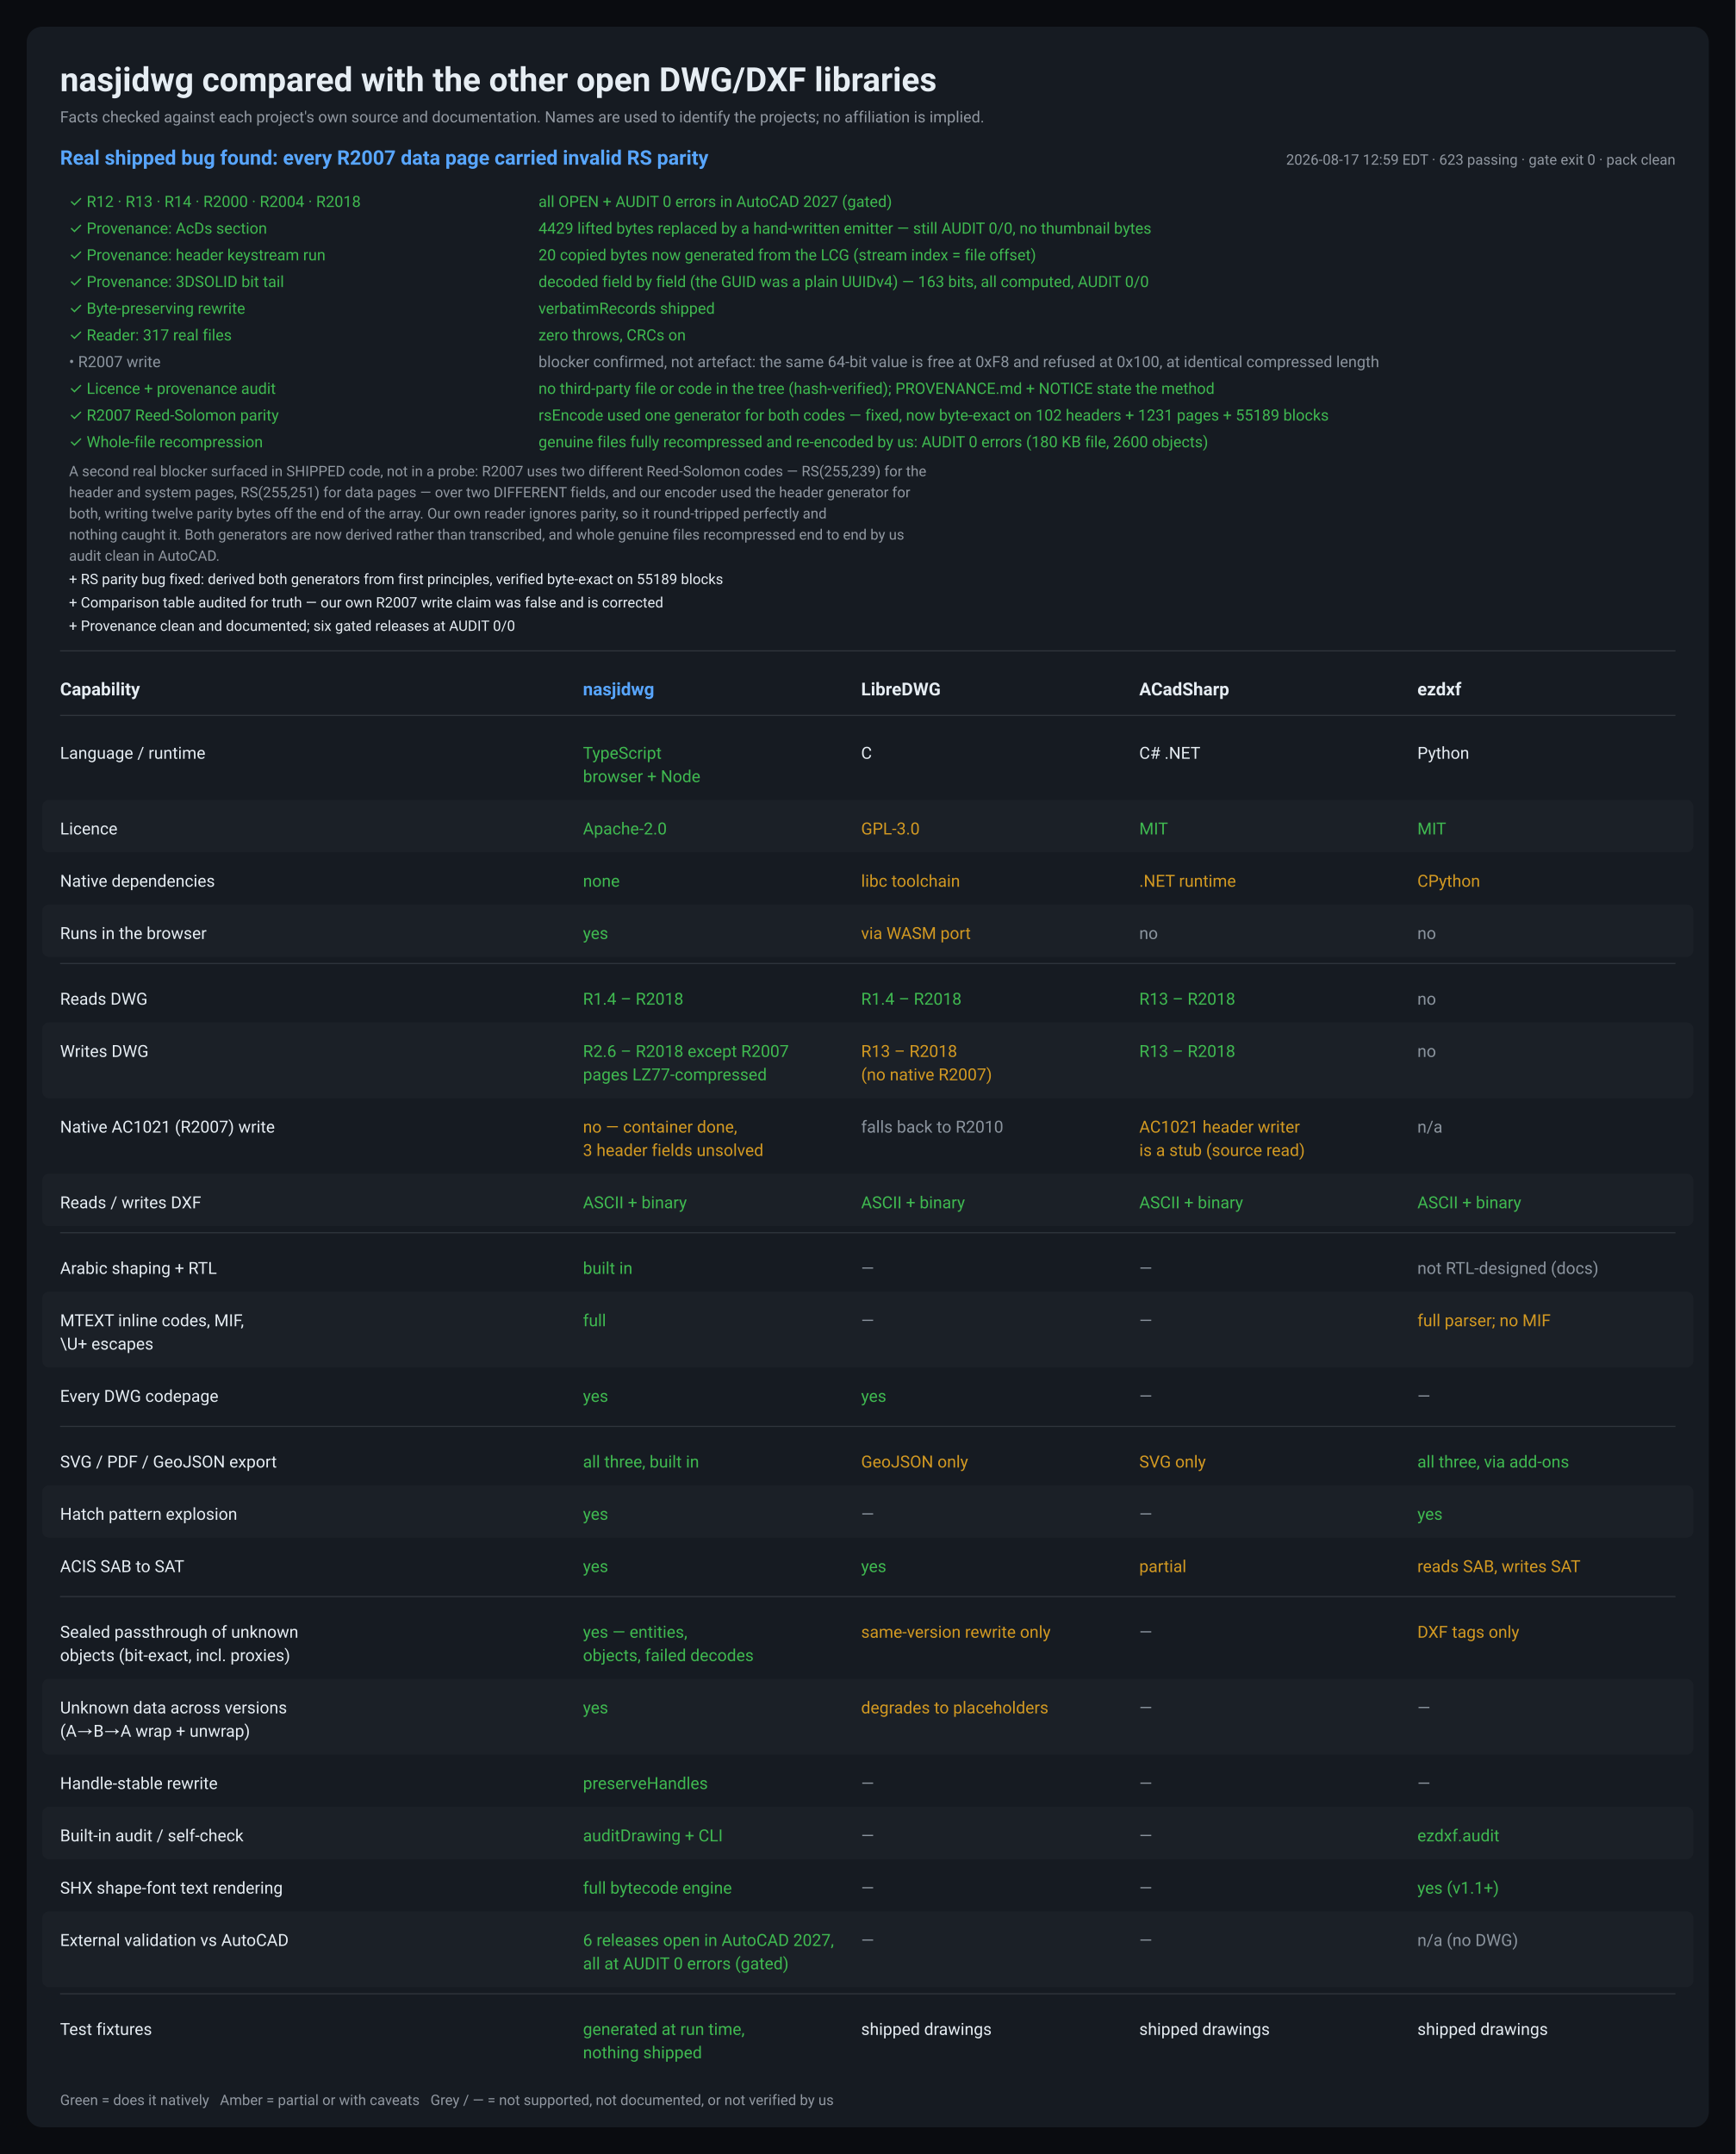
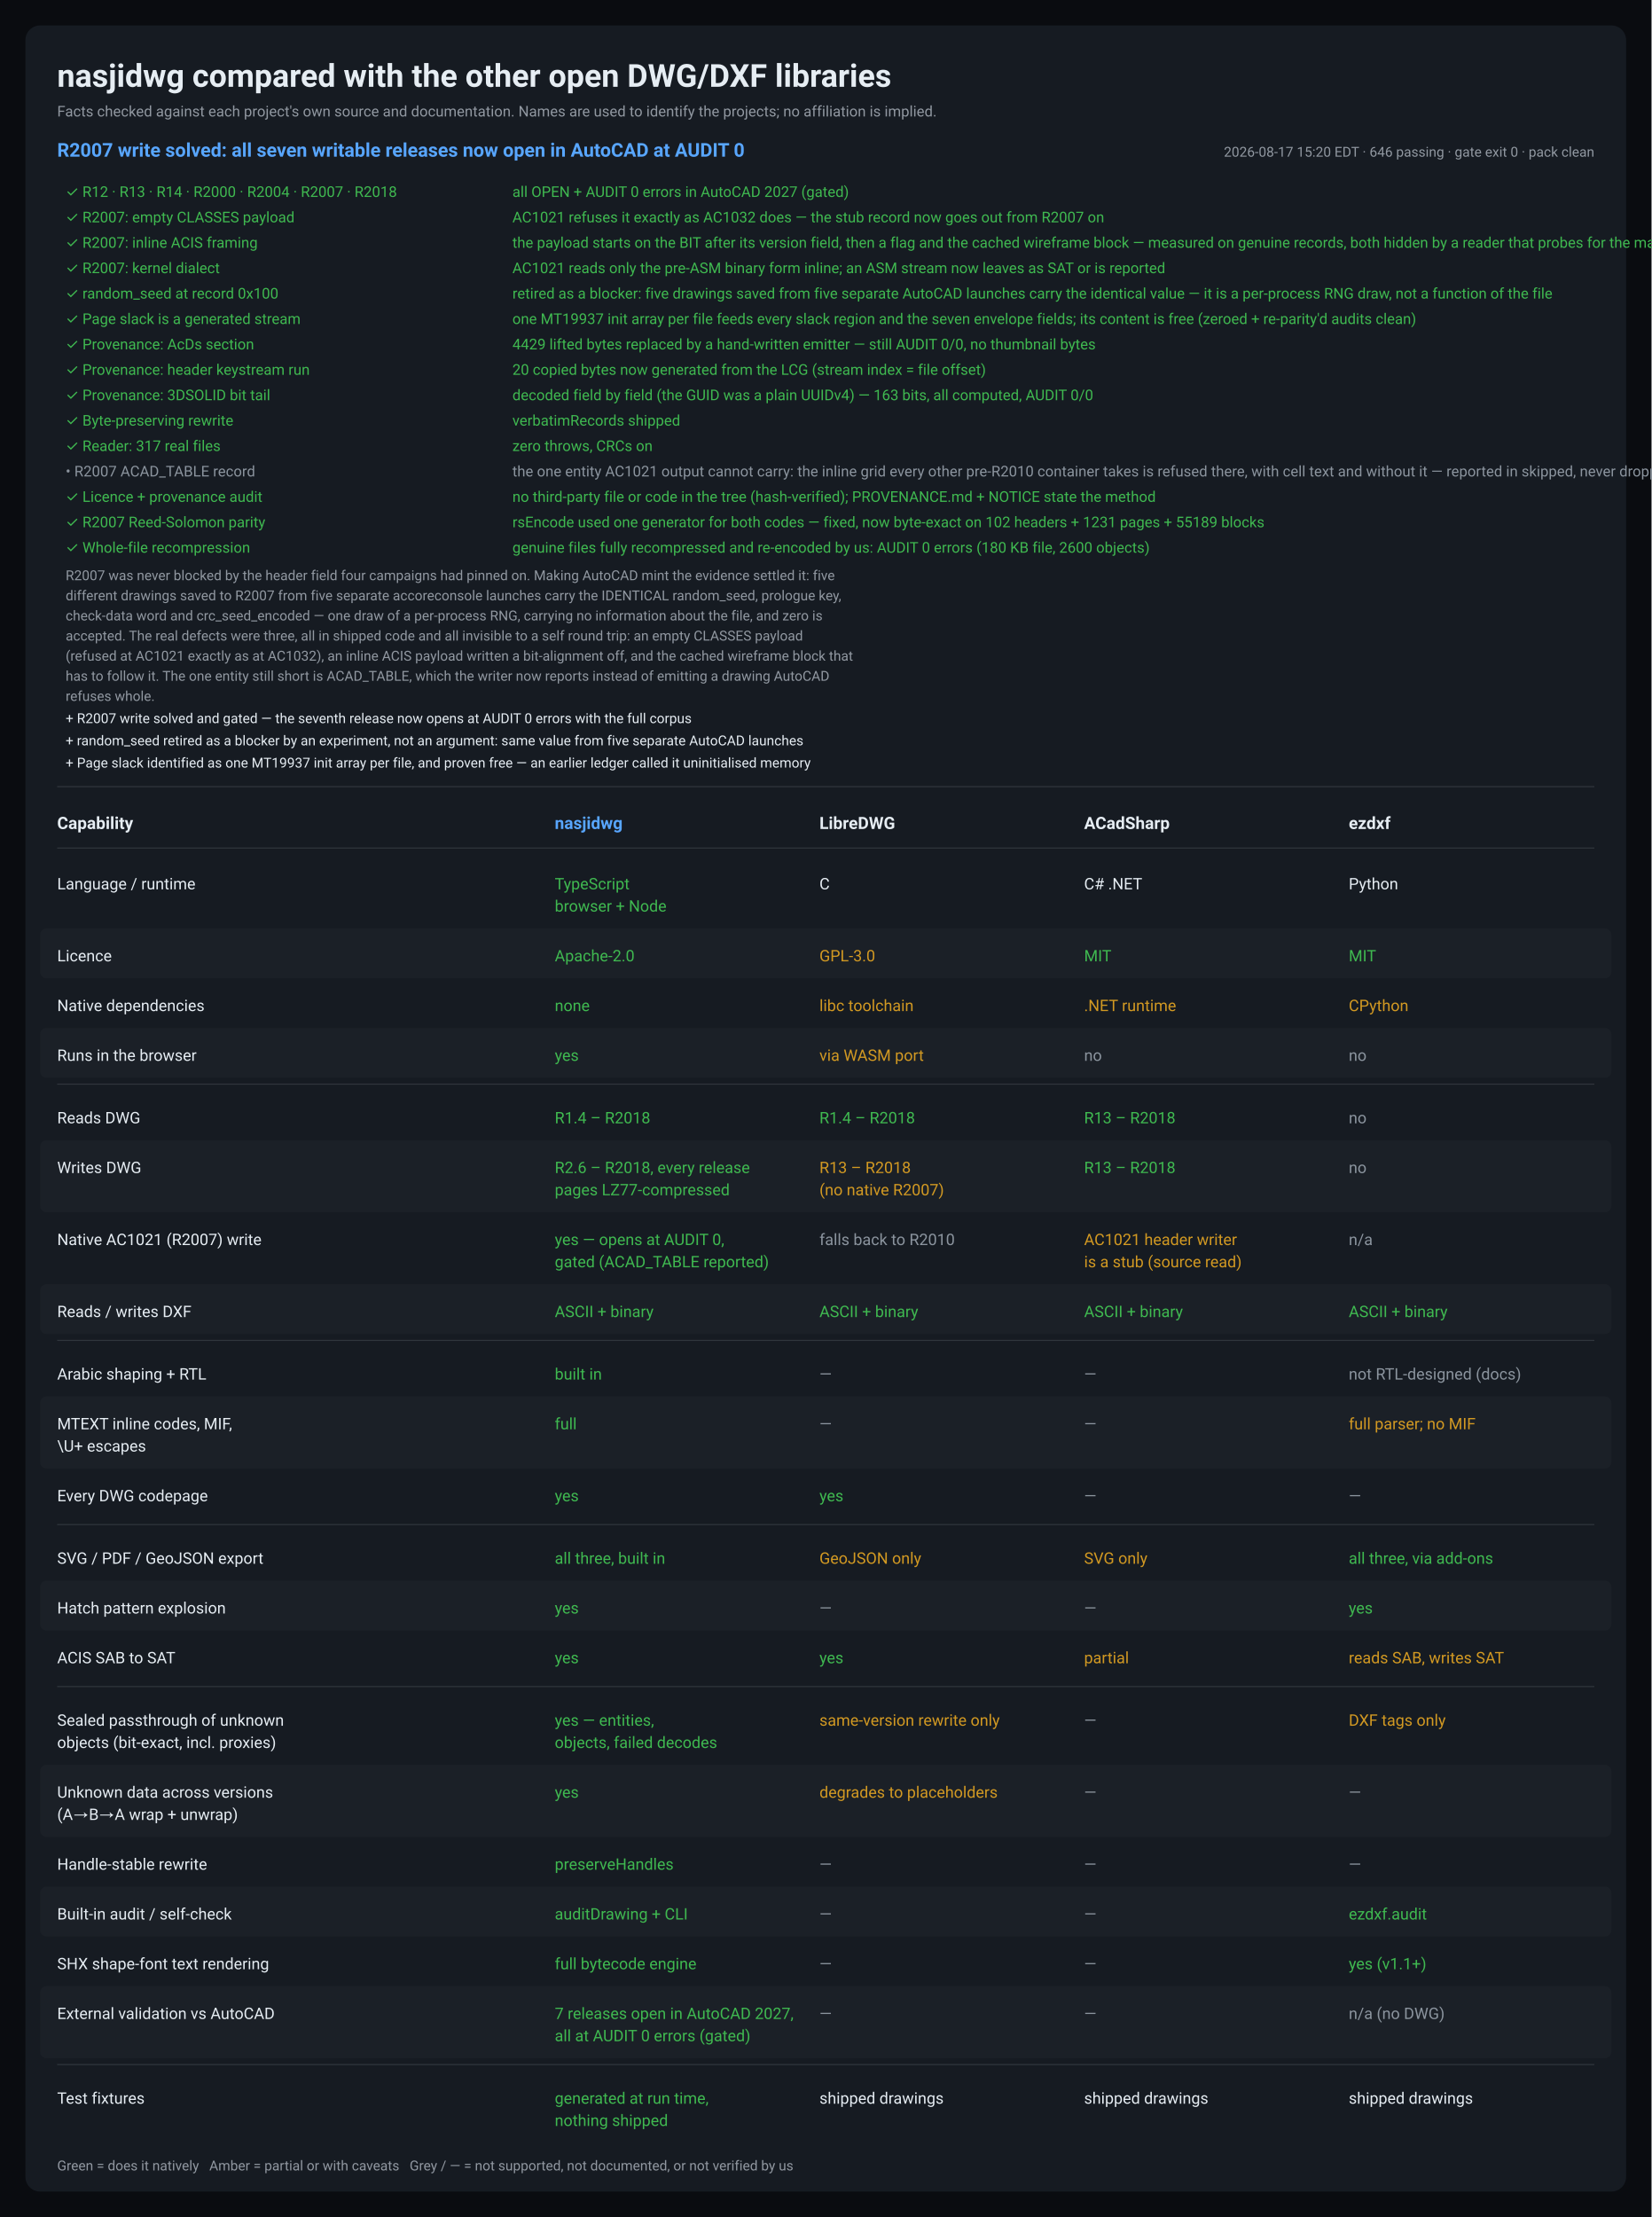
- <svg xmlns="http://www.w3.org/2000/svg" width="1560" height="1936" viewBox="0 0 1560 1936" font-family="Segoe UI, -apple-system, Roboto, Helvetica, Arial, sans-serif">
-   <rect width="1560" height="1936" fill="#0a0c10" />
-   <rect x="24" y="24" width="1512" height="1888" rx="14" fill="#161b22" />
+ <svg xmlns="http://www.w3.org/2000/svg" width="1560" height="2094" viewBox="0 0 1560 2094" font-family="Segoe UI, -apple-system, Roboto, Helvetica, Arial, sans-serif">
+   <rect width="1560" height="2094" fill="#0a0c10" />
+   <rect x="24" y="24" width="1512" height="2046" rx="14" fill="#161b22" />
  <text x="54" y="82" font-size="30" font-weight="700" fill="#e6edf3">nasjidwg compared with the other open DWG/DXF libraries</text>
  <text x="54" y="110" font-size="14" fill="#9198a1">Facts checked against each project's own source and documentation. Names are used to identify the projects; no affiliation is implied.</text>
-   <text x="54" y="148" font-size="18" font-weight="700" fill="#58a6ff">Real shipped bug found: every R2007 data page carried invalid RS parity</text>
-   <text x="1506" y="148" text-anchor="end" font-size="13" fill="#9198a1">2026-08-17 12:59 EDT   ·   623 passing · gate exit 0 · pack clean</text>
-   <text x="62" y="186" font-size="14" fill="#3fb950">✓  R12 · R13 · R14 · R2000 · R2004 · R2018</text>
+   <text x="54" y="148" font-size="18" font-weight="700" fill="#58a6ff">R2007 write solved: all seven writable releases now open in AutoCAD at AUDIT 0</text>
+   <text x="1506" y="148" text-anchor="end" font-size="13" fill="#9198a1">2026-08-17 15:20 EDT   ·   646 passing · gate exit 0 · pack clean</text>
+   <text x="62" y="186" font-size="14" fill="#3fb950">✓  R12 · R13 · R14 · R2000 · R2004 · R2007 · R2018</text>
  <text x="484" y="186" font-size="14" fill="#3fb950">all OPEN + AUDIT 0 errors in AutoCAD 2027 (gated)</text>
-   <text x="62" y="210" font-size="14" fill="#3fb950">✓  Provenance: AcDs section</text>
-   <text x="484" y="210" font-size="14" fill="#3fb950">4429 lifted bytes replaced by a hand-written emitter — still AUDIT 0/0, no thumbnail bytes</text>
-   <text x="62" y="234" font-size="14" fill="#3fb950">✓  Provenance: header keystream run</text>
-   <text x="484" y="234" font-size="14" fill="#3fb950">20 copied bytes now generated from the LCG (stream index = file offset)</text>
-   <text x="62" y="258" font-size="14" fill="#3fb950">✓  Provenance: 3DSOLID bit tail</text>
-   <text x="484" y="258" font-size="14" fill="#3fb950">decoded field by field (the GUID was a plain UUIDv4) — 163 bits, all computed, AUDIT 0/0</text>
-   <text x="62" y="282" font-size="14" fill="#3fb950">✓  Byte-preserving rewrite</text>
-   <text x="484" y="282" font-size="14" fill="#3fb950">verbatimRecords shipped</text>
-   <text x="62" y="306" font-size="14" fill="#3fb950">✓  Reader: 317 real files</text>
-   <text x="484" y="306" font-size="14" fill="#3fb950">zero throws, CRCs on</text>
-   <text x="62" y="330" font-size="14" fill="#8b949e">•  R2007 write</text>
-   <text x="484" y="330" font-size="14" fill="#8b949e">blocker confirmed, not artefact: the same 64-bit value is free at 0xF8 and refused at 0x100, at identical compressed length</text>
-   <text x="62" y="354" font-size="14" fill="#3fb950">✓  Licence + provenance audit</text>
-   <text x="484" y="354" font-size="14" fill="#3fb950">no third-party file or code in the tree (hash-verified); PROVENANCE.md + NOTICE state the method</text>
-   <text x="62" y="378" font-size="14" fill="#3fb950">✓  R2007 Reed-Solomon parity</text>
-   <text x="484" y="378" font-size="14" fill="#3fb950">rsEncode used one generator for both codes — fixed, now byte-exact on 102 headers + 1231 pages + 55189 blocks</text>
-   <text x="62" y="402" font-size="14" fill="#3fb950">✓  Whole-file recompression</text>
-   <text x="484" y="402" font-size="14" fill="#3fb950">genuine files fully recompressed and re-encoded by us: AUDIT 0 errors (180 KB file, 2600 objects)</text>
-   <text x="62" y="428" font-size="13" fill="#9198a1">A second real blocker surfaced in SHIPPED code, not in a probe: R2007 uses two different Reed-Solomon codes — RS(255,239) for the</text>
-   <text x="62" y="447" font-size="13" fill="#9198a1">header and system pages, RS(255,251) for data pages — over two DIFFERENT fields, and our encoder used the header generator for</text>
-   <text x="62" y="466" font-size="13" fill="#9198a1">both, writing twelve parity bytes off the end of the array. Our own reader ignores parity, so it round-tripped perfectly and</text>
-   <text x="62" y="485" font-size="13" fill="#9198a1">nothing caught it. Both generators are now derived rather than transcribed, and whole genuine files recompressed end to end by us</text>
-   <text x="62" y="504" font-size="13" fill="#9198a1">audit clean in AutoCAD.</text>
-   <text x="62" y="525" font-size="13" fill="#e6edf3">+ RS parity bug fixed: derived both generators from first principles, verified byte-exact on 55189 blocks</text>
-   <text x="62" y="546" font-size="13" fill="#e6edf3">+ Comparison table audited for truth — our own R2007 write claim was false and is corrected</text>
-   <text x="62" y="567" font-size="13" fill="#e6edf3">+ Provenance clean and documented; six gated releases at AUDIT 0/0</text>
-   <line x1="54" y1="585" x2="1506" y2="585" stroke="#30363d" />
-   <text x="54" y="625" font-size="16" font-weight="600" fill="#e6edf3">Capability</text>
-   <text x="524" y="625" font-size="16" font-weight="600" fill="#58a6ff">nasjidwg</text>
-   <text x="774" y="625" font-size="16" font-weight="600" fill="#e6edf3">LibreDWG</text>
-   <text x="1024" y="625" font-size="16" font-weight="600" fill="#e6edf3">ACadSharp</text>
-   <text x="1274" y="625" font-size="16" font-weight="600" fill="#e6edf3">ezdxf</text>
-   <line x1="54" y1="643" x2="1506" y2="643" stroke="#30363d" />
-   <text x="54" y="682" font-size="15" fill="#e6edf3">Language / runtime</text>
-   <text x="524" y="682" font-size="15" fill="#3fb950">TypeScript</text>
-   <text x="524" y="703" font-size="15" fill="#3fb950">browser + Node</text>
-   <text x="774" y="682" font-size="15" fill="#e6edf3">C</text>
-   <text x="1024" y="682" font-size="15" fill="#e6edf3">C#  .NET</text>
-   <text x="1274" y="682" font-size="15" fill="#e6edf3">Python</text>
-   <rect x="38" y="719" width="1484" height="47" rx="6" fill="rgba(255,255,255,0.025)" />
-   <text x="54" y="750" font-size="15" fill="#e6edf3">Licence</text>
-   <text x="524" y="750" font-size="15" fill="#3fb950">Apache-2.0</text>
-   <text x="774" y="750" font-size="15" fill="#d29922">GPL-3.0</text>
-   <text x="1024" y="750" font-size="15" fill="#3fb950">MIT</text>
-   <text x="1274" y="750" font-size="15" fill="#3fb950">MIT</text>
-   <text x="54" y="797" font-size="15" fill="#e6edf3">Native dependencies</text>
-   <text x="524" y="797" font-size="15" fill="#3fb950">none</text>
-   <text x="774" y="797" font-size="15" fill="#d29922">libc toolchain</text>
-   <text x="1024" y="797" font-size="15" fill="#d29922">.NET runtime</text>
-   <text x="1274" y="797" font-size="15" fill="#d29922">CPython</text>
-   <rect x="38" y="813" width="1484" height="47" rx="6" fill="rgba(255,255,255,0.025)" />
-   <text x="54" y="844" font-size="15" fill="#e6edf3">Runs in the browser</text>
-   <text x="524" y="844" font-size="15" fill="#3fb950">yes</text>
-   <text x="774" y="844" font-size="15" fill="#d29922">via WASM port</text>
-   <text x="1024" y="844" font-size="15" fill="#8b949e">no</text>
-   <text x="1274" y="844" font-size="15" fill="#8b949e">no</text>
-   <line x1="54" y1="866" x2="1506" y2="866" stroke="#30363d" />
-   <text x="54" y="903" font-size="15" fill="#e6edf3">Reads DWG</text>
-   <text x="524" y="903" font-size="15" fill="#3fb950">R1.4 – R2018</text>
-   <text x="774" y="903" font-size="15" fill="#3fb950">R1.4 – R2018</text>
-   <text x="1024" y="903" font-size="15" fill="#3fb950">R13 – R2018</text>
-   <text x="1274" y="903" font-size="15" fill="#8b949e">no</text>
-   <rect x="38" y="919" width="1484" height="68" rx="6" fill="rgba(255,255,255,0.025)" />
-   <text x="54" y="950" font-size="15" fill="#e6edf3">Writes DWG</text>
-   <text x="524" y="950" font-size="15" fill="#3fb950">R2.6 – R2018 except R2007</text>
-   <text x="524" y="971" font-size="15" fill="#3fb950">pages LZ77-compressed</text>
-   <text x="774" y="950" font-size="15" fill="#d29922">R13 – R2018</text>
-   <text x="774" y="971" font-size="15" fill="#d29922">(no native R2007)</text>
-   <text x="1024" y="950" font-size="15" fill="#3fb950">R13 – R2018</text>
-   <text x="1274" y="950" font-size="15" fill="#8b949e">no</text>
-   <text x="54" y="1018" font-size="15" fill="#e6edf3">Native AC1021 (R2007) write</text>
-   <text x="524" y="1018" font-size="15" fill="#d29922">no — container done,</text>
-   <text x="524" y="1039" font-size="15" fill="#d29922">3 header fields unsolved</text>
-   <text x="774" y="1018" font-size="15" fill="#8b949e">falls back to R2010</text>
-   <text x="1024" y="1018" font-size="15" fill="#d29922">AC1021 header writer</text>
-   <text x="1024" y="1039" font-size="15" fill="#d29922">is a stub (source read)</text>
-   <text x="1274" y="1018" font-size="15" fill="#8b949e">n/a</text>
-   <rect x="38" y="1055" width="1484" height="47" rx="6" fill="rgba(255,255,255,0.025)" />
-   <text x="54" y="1086" font-size="15" fill="#e6edf3">Reads / writes DXF</text>
-   <text x="524" y="1086" font-size="15" fill="#3fb950">ASCII + binary</text>
-   <text x="774" y="1086" font-size="15" fill="#3fb950">ASCII + binary</text>
-   <text x="1024" y="1086" font-size="15" fill="#3fb950">ASCII + binary</text>
-   <text x="1274" y="1086" font-size="15" fill="#3fb950">ASCII + binary</text>
-   <line x1="54" y1="1108" x2="1506" y2="1108" stroke="#30363d" />
-   <text x="54" y="1145" font-size="15" fill="#e6edf3">Arabic shaping + RTL</text>
-   <text x="524" y="1145" font-size="15" fill="#3fb950">built in</text>
-   <text x="774" y="1145" font-size="15" fill="#8b949e">—</text>
-   <text x="1024" y="1145" font-size="15" fill="#8b949e">—</text>
-   <text x="1274" y="1145" font-size="15" fill="#8b949e">not RTL-designed (docs)</text>
-   <rect x="38" y="1161" width="1484" height="68" rx="6" fill="rgba(255,255,255,0.025)" />
-   <text x="54" y="1192" font-size="15" fill="#e6edf3">MTEXT inline codes, MIF,</text>
-   <text x="54" y="1213" font-size="15" fill="#e6edf3">\U+ escapes</text>
-   <text x="524" y="1192" font-size="15" fill="#3fb950">full</text>
-   <text x="774" y="1192" font-size="15" fill="#8b949e">—</text>
-   <text x="1024" y="1192" font-size="15" fill="#8b949e">—</text>
-   <text x="1274" y="1192" font-size="15" fill="#d29922">full parser; no MIF</text>
-   <text x="54" y="1260" font-size="15" fill="#e6edf3">Every DWG codepage</text>
-   <text x="524" y="1260" font-size="15" fill="#3fb950">yes</text>
-   <text x="774" y="1260" font-size="15" fill="#3fb950">yes</text>
-   <text x="1024" y="1260" font-size="15" fill="#8b949e">—</text>
-   <text x="1274" y="1260" font-size="15" fill="#8b949e">—</text>
-   <line x1="54" y1="1282" x2="1506" y2="1282" stroke="#30363d" />
-   <text x="54" y="1319" font-size="15" fill="#e6edf3">SVG / PDF / GeoJSON export</text>
-   <text x="524" y="1319" font-size="15" fill="#3fb950">all three, built in</text>
-   <text x="774" y="1319" font-size="15" fill="#d29922">GeoJSON only</text>
-   <text x="1024" y="1319" font-size="15" fill="#d29922">SVG only</text>
-   <text x="1274" y="1319" font-size="15" fill="#3fb950">all three, via add-ons</text>
-   <rect x="38" y="1335" width="1484" height="47" rx="6" fill="rgba(255,255,255,0.025)" />
-   <text x="54" y="1366" font-size="15" fill="#e6edf3">Hatch pattern explosion</text>
-   <text x="524" y="1366" font-size="15" fill="#3fb950">yes</text>
-   <text x="774" y="1366" font-size="15" fill="#8b949e">—</text>
-   <text x="1024" y="1366" font-size="15" fill="#8b949e">—</text>
-   <text x="1274" y="1366" font-size="15" fill="#3fb950">yes</text>
-   <text x="54" y="1413" font-size="15" fill="#e6edf3">ACIS SAB to SAT</text>
-   <text x="524" y="1413" font-size="15" fill="#3fb950">yes</text>
-   <text x="774" y="1413" font-size="15" fill="#3fb950">yes</text>
-   <text x="1024" y="1413" font-size="15" fill="#d29922">partial</text>
-   <text x="1274" y="1413" font-size="15" fill="#d29922">reads SAB, writes SAT</text>
-   <line x1="54" y1="1435" x2="1506" y2="1435" stroke="#30363d" />
-   <text x="54" y="1472" font-size="15" fill="#e6edf3">Sealed passthrough of unknown</text>
-   <text x="54" y="1493" font-size="15" fill="#e6edf3">objects (bit-exact, incl. proxies)</text>
-   <text x="524" y="1472" font-size="15" fill="#3fb950">yes — entities,</text>
-   <text x="524" y="1493" font-size="15" fill="#3fb950">objects, failed decodes</text>
-   <text x="774" y="1472" font-size="15" fill="#d29922">same-version rewrite only</text>
-   <text x="1024" y="1472" font-size="15" fill="#8b949e">—</text>
-   <text x="1274" y="1472" font-size="15" fill="#d29922">DXF tags only</text>
-   <rect x="38" y="1509" width="1484" height="68" rx="6" fill="rgba(255,255,255,0.025)" />
-   <text x="54" y="1540" font-size="15" fill="#e6edf3">Unknown data across versions</text>
-   <text x="54" y="1561" font-size="15" fill="#e6edf3">(A→B→A wrap + unwrap)</text>
-   <text x="524" y="1540" font-size="15" fill="#3fb950">yes</text>
-   <text x="774" y="1540" font-size="15" fill="#d29922">degrades to placeholders</text>
-   <text x="1024" y="1540" font-size="15" fill="#8b949e">—</text>
-   <text x="1274" y="1540" font-size="15" fill="#8b949e">—</text>
-   <text x="54" y="1608" font-size="15" fill="#e6edf3">Handle-stable rewrite</text>
-   <text x="524" y="1608" font-size="15" fill="#3fb950">preserveHandles</text>
-   <text x="774" y="1608" font-size="15" fill="#8b949e">—</text>
-   <text x="1024" y="1608" font-size="15" fill="#8b949e">—</text>
-   <text x="1274" y="1608" font-size="15" fill="#8b949e">—</text>
-   <rect x="38" y="1624" width="1484" height="47" rx="6" fill="rgba(255,255,255,0.025)" />
-   <text x="54" y="1655" font-size="15" fill="#e6edf3">Built-in audit / self-check</text>
-   <text x="524" y="1655" font-size="15" fill="#3fb950">auditDrawing + CLI</text>
-   <text x="774" y="1655" font-size="15" fill="#8b949e">—</text>
-   <text x="1024" y="1655" font-size="15" fill="#8b949e">—</text>
-   <text x="1274" y="1655" font-size="15" fill="#3fb950">ezdxf.audit</text>
-   <text x="54" y="1702" font-size="15" fill="#e6edf3">SHX shape-font text rendering</text>
-   <text x="524" y="1702" font-size="15" fill="#3fb950">full bytecode engine</text>
-   <text x="774" y="1702" font-size="15" fill="#8b949e">—</text>
-   <text x="1024" y="1702" font-size="15" fill="#8b949e">—</text>
-   <text x="1274" y="1702" font-size="15" fill="#3fb950">yes (v1.1+)</text>
-   <rect x="38" y="1718" width="1484" height="68" rx="6" fill="rgba(255,255,255,0.025)" />
-   <text x="54" y="1749" font-size="15" fill="#e6edf3">External validation vs AutoCAD</text>
-   <text x="524" y="1749" font-size="15" fill="#3fb950">6 releases open in AutoCAD 2027,</text>
-   <text x="524" y="1770" font-size="15" fill="#3fb950">all at AUDIT 0 errors (gated)</text>
-   <text x="774" y="1749" font-size="15" fill="#8b949e">—</text>
-   <text x="1024" y="1749" font-size="15" fill="#8b949e">—</text>
-   <text x="1274" y="1749" font-size="15" fill="#8b949e">n/a (no DWG)</text>
-   <line x1="54" y1="1792" x2="1506" y2="1792" stroke="#30363d" />
-   <text x="54" y="1829" font-size="15" fill="#e6edf3">Test fixtures</text>
-   <text x="524" y="1829" font-size="15" fill="#3fb950">generated at run time,</text>
-   <text x="524" y="1850" font-size="15" fill="#3fb950">nothing shipped</text>
-   <text x="774" y="1829" font-size="15" fill="#e6edf3">shipped drawings</text>
-   <text x="1024" y="1829" font-size="15" fill="#e6edf3">shipped drawings</text>
-   <text x="1274" y="1829" font-size="15" fill="#e6edf3">shipped drawings</text>
-   <text x="54" y="1892" font-size="13" fill="#9198a1">Green = does it natively   Amber = partial or with caveats   Grey / — = not supported, not documented, or not verified by us</text>
+   <text x="62" y="210" font-size="14" fill="#3fb950">✓  R2007: empty CLASSES payload</text>
+   <text x="484" y="210" font-size="14" fill="#3fb950">AC1021 refuses it exactly as AC1032 does — the stub record now goes out from R2007 on</text>
+   <text x="62" y="234" font-size="14" fill="#3fb950">✓  R2007: inline ACIS framing</text>
+   <text x="484" y="234" font-size="14" fill="#3fb950">the payload starts on the BIT after its version field, then a flag and the cached wireframe block — measured on genuine records, both hidden by a reader that probes for the magic</text>
+   <text x="62" y="258" font-size="14" fill="#3fb950">✓  R2007: kernel dialect</text>
+   <text x="484" y="258" font-size="14" fill="#3fb950">AC1021 reads only the pre-ASM binary form inline; an ASM stream now leaves as SAT or is reported</text>
+   <text x="62" y="282" font-size="14" fill="#3fb950">✓  random_seed at record 0x100</text>
+   <text x="484" y="282" font-size="14" fill="#3fb950">retired as a blocker: five drawings saved from five separate AutoCAD launches carry the identical value — it is a per-process RNG draw, not a function of the file</text>
+   <text x="62" y="306" font-size="14" fill="#3fb950">✓  Page slack is a generated stream</text>
+   <text x="484" y="306" font-size="14" fill="#3fb950">one MT19937 init array per file feeds every slack region and the seven envelope fields; its content is free (zeroed + re-parity'd audits clean)</text>
+   <text x="62" y="330" font-size="14" fill="#3fb950">✓  Provenance: AcDs section</text>
+   <text x="484" y="330" font-size="14" fill="#3fb950">4429 lifted bytes replaced by a hand-written emitter — still AUDIT 0/0, no thumbnail bytes</text>
+   <text x="62" y="354" font-size="14" fill="#3fb950">✓  Provenance: header keystream run</text>
+   <text x="484" y="354" font-size="14" fill="#3fb950">20 copied bytes now generated from the LCG (stream index = file offset)</text>
+   <text x="62" y="378" font-size="14" fill="#3fb950">✓  Provenance: 3DSOLID bit tail</text>
+   <text x="484" y="378" font-size="14" fill="#3fb950">decoded field by field (the GUID was a plain UUIDv4) — 163 bits, all computed, AUDIT 0/0</text>
+   <text x="62" y="402" font-size="14" fill="#3fb950">✓  Byte-preserving rewrite</text>
+   <text x="484" y="402" font-size="14" fill="#3fb950">verbatimRecords shipped</text>
+   <text x="62" y="426" font-size="14" fill="#3fb950">✓  Reader: 317 real files</text>
+   <text x="484" y="426" font-size="14" fill="#3fb950">zero throws, CRCs on</text>
+   <text x="62" y="450" font-size="14" fill="#8b949e">•  R2007 ACAD_TABLE record</text>
+   <text x="484" y="450" font-size="14" fill="#8b949e">the one entity AC1021 output cannot carry: the inline grid every other pre-R2010 container takes is refused there, with cell text and without it — reported in skipped, never dropped silently</text>
+   <text x="62" y="474" font-size="14" fill="#3fb950">✓  Licence + provenance audit</text>
+   <text x="484" y="474" font-size="14" fill="#3fb950">no third-party file or code in the tree (hash-verified); PROVENANCE.md + NOTICE state the method</text>
+   <text x="62" y="498" font-size="14" fill="#3fb950">✓  R2007 Reed-Solomon parity</text>
+   <text x="484" y="498" font-size="14" fill="#3fb950">rsEncode used one generator for both codes — fixed, now byte-exact on 102 headers + 1231 pages + 55189 blocks</text>
+   <text x="62" y="522" font-size="14" fill="#3fb950">✓  Whole-file recompression</text>
+   <text x="484" y="522" font-size="14" fill="#3fb950">genuine files fully recompressed and re-encoded by us: AUDIT 0 errors (180 KB file, 2600 objects)</text>
+   <text x="62" y="548" font-size="13" fill="#9198a1">R2007 was never blocked by the header field four campaigns had pinned on. Making AutoCAD mint the evidence settled it: five</text>
+   <text x="62" y="567" font-size="13" fill="#9198a1">different drawings saved to R2007 from five separate accoreconsole launches carry the IDENTICAL random_seed, prologue key,</text>
+   <text x="62" y="586" font-size="13" fill="#9198a1">check-data word and crc_seed_encoded — one draw of a per-process RNG, carrying no information about the file, and zero is</text>
+   <text x="62" y="605" font-size="13" fill="#9198a1">accepted. The real defects were three, all in shipped code and all invisible to a self round trip: an empty CLASSES payload</text>
+   <text x="62" y="624" font-size="13" fill="#9198a1">(refused at AC1021 exactly as at AC1032), an inline ACIS payload written a bit-alignment off, and the cached wireframe block that</text>
+   <text x="62" y="643" font-size="13" fill="#9198a1">has to follow it. The one entity still short is ACAD_TABLE, which the writer now reports instead of emitting a drawing AutoCAD</text>
+   <text x="62" y="662" font-size="13" fill="#9198a1">refuses whole.</text>
+   <text x="62" y="683" font-size="13" fill="#e6edf3">+ R2007 write solved and gated — the seventh release now opens at AUDIT 0 errors with the full corpus</text>
+   <text x="62" y="704" font-size="13" fill="#e6edf3">+ random_seed retired as a blocker by an experiment, not an argument: same value from five separate AutoCAD launches</text>
+   <text x="62" y="725" font-size="13" fill="#e6edf3">+ Page slack identified as one MT19937 init array per file, and proven free — an earlier ledger called it uninitialised memory</text>
+   <line x1="54" y1="743" x2="1506" y2="743" stroke="#30363d" />
+   <text x="54" y="783" font-size="16" font-weight="600" fill="#e6edf3">Capability</text>
+   <text x="524" y="783" font-size="16" font-weight="600" fill="#58a6ff">nasjidwg</text>
+   <text x="774" y="783" font-size="16" font-weight="600" fill="#e6edf3">LibreDWG</text>
+   <text x="1024" y="783" font-size="16" font-weight="600" fill="#e6edf3">ACadSharp</text>
+   <text x="1274" y="783" font-size="16" font-weight="600" fill="#e6edf3">ezdxf</text>
+   <line x1="54" y1="801" x2="1506" y2="801" stroke="#30363d" />
+   <text x="54" y="840" font-size="15" fill="#e6edf3">Language / runtime</text>
+   <text x="524" y="840" font-size="15" fill="#3fb950">TypeScript</text>
+   <text x="524" y="861" font-size="15" fill="#3fb950">browser + Node</text>
+   <text x="774" y="840" font-size="15" fill="#e6edf3">C</text>
+   <text x="1024" y="840" font-size="15" fill="#e6edf3">C#  .NET</text>
+   <text x="1274" y="840" font-size="15" fill="#e6edf3">Python</text>
+   <rect x="38" y="877" width="1484" height="47" rx="6" fill="rgba(255,255,255,0.025)" />
+   <text x="54" y="908" font-size="15" fill="#e6edf3">Licence</text>
+   <text x="524" y="908" font-size="15" fill="#3fb950">Apache-2.0</text>
+   <text x="774" y="908" font-size="15" fill="#d29922">GPL-3.0</text>
+   <text x="1024" y="908" font-size="15" fill="#3fb950">MIT</text>
+   <text x="1274" y="908" font-size="15" fill="#3fb950">MIT</text>
+   <text x="54" y="955" font-size="15" fill="#e6edf3">Native dependencies</text>
+   <text x="524" y="955" font-size="15" fill="#3fb950">none</text>
+   <text x="774" y="955" font-size="15" fill="#d29922">libc toolchain</text>
+   <text x="1024" y="955" font-size="15" fill="#d29922">.NET runtime</text>
+   <text x="1274" y="955" font-size="15" fill="#d29922">CPython</text>
+   <rect x="38" y="971" width="1484" height="47" rx="6" fill="rgba(255,255,255,0.025)" />
+   <text x="54" y="1002" font-size="15" fill="#e6edf3">Runs in the browser</text>
+   <text x="524" y="1002" font-size="15" fill="#3fb950">yes</text>
+   <text x="774" y="1002" font-size="15" fill="#d29922">via WASM port</text>
+   <text x="1024" y="1002" font-size="15" fill="#8b949e">no</text>
+   <text x="1274" y="1002" font-size="15" fill="#8b949e">no</text>
+   <line x1="54" y1="1024" x2="1506" y2="1024" stroke="#30363d" />
+   <text x="54" y="1061" font-size="15" fill="#e6edf3">Reads DWG</text>
+   <text x="524" y="1061" font-size="15" fill="#3fb950">R1.4 – R2018</text>
+   <text x="774" y="1061" font-size="15" fill="#3fb950">R1.4 – R2018</text>
+   <text x="1024" y="1061" font-size="15" fill="#3fb950">R13 – R2018</text>
+   <text x="1274" y="1061" font-size="15" fill="#8b949e">no</text>
+   <rect x="38" y="1077" width="1484" height="68" rx="6" fill="rgba(255,255,255,0.025)" />
+   <text x="54" y="1108" font-size="15" fill="#e6edf3">Writes DWG</text>
+   <text x="524" y="1108" font-size="15" fill="#3fb950">R2.6 – R2018, every release</text>
+   <text x="524" y="1129" font-size="15" fill="#3fb950">pages LZ77-compressed</text>
+   <text x="774" y="1108" font-size="15" fill="#d29922">R13 – R2018</text>
+   <text x="774" y="1129" font-size="15" fill="#d29922">(no native R2007)</text>
+   <text x="1024" y="1108" font-size="15" fill="#3fb950">R13 – R2018</text>
+   <text x="1274" y="1108" font-size="15" fill="#8b949e">no</text>
+   <text x="54" y="1176" font-size="15" fill="#e6edf3">Native AC1021 (R2007) write</text>
+   <text x="524" y="1176" font-size="15" fill="#3fb950">yes — opens at AUDIT 0,</text>
+   <text x="524" y="1197" font-size="15" fill="#3fb950">gated (ACAD_TABLE reported)</text>
+   <text x="774" y="1176" font-size="15" fill="#8b949e">falls back to R2010</text>
+   <text x="1024" y="1176" font-size="15" fill="#d29922">AC1021 header writer</text>
+   <text x="1024" y="1197" font-size="15" fill="#d29922">is a stub (source read)</text>
+   <text x="1274" y="1176" font-size="15" fill="#8b949e">n/a</text>
+   <rect x="38" y="1213" width="1484" height="47" rx="6" fill="rgba(255,255,255,0.025)" />
+   <text x="54" y="1244" font-size="15" fill="#e6edf3">Reads / writes DXF</text>
+   <text x="524" y="1244" font-size="15" fill="#3fb950">ASCII + binary</text>
+   <text x="774" y="1244" font-size="15" fill="#3fb950">ASCII + binary</text>
+   <text x="1024" y="1244" font-size="15" fill="#3fb950">ASCII + binary</text>
+   <text x="1274" y="1244" font-size="15" fill="#3fb950">ASCII + binary</text>
+   <line x1="54" y1="1266" x2="1506" y2="1266" stroke="#30363d" />
+   <text x="54" y="1303" font-size="15" fill="#e6edf3">Arabic shaping + RTL</text>
+   <text x="524" y="1303" font-size="15" fill="#3fb950">built in</text>
+   <text x="774" y="1303" font-size="15" fill="#8b949e">—</text>
+   <text x="1024" y="1303" font-size="15" fill="#8b949e">—</text>
+   <text x="1274" y="1303" font-size="15" fill="#8b949e">not RTL-designed (docs)</text>
+   <rect x="38" y="1319" width="1484" height="68" rx="6" fill="rgba(255,255,255,0.025)" />
+   <text x="54" y="1350" font-size="15" fill="#e6edf3">MTEXT inline codes, MIF,</text>
+   <text x="54" y="1371" font-size="15" fill="#e6edf3">\U+ escapes</text>
+   <text x="524" y="1350" font-size="15" fill="#3fb950">full</text>
+   <text x="774" y="1350" font-size="15" fill="#8b949e">—</text>
+   <text x="1024" y="1350" font-size="15" fill="#8b949e">—</text>
+   <text x="1274" y="1350" font-size="15" fill="#d29922">full parser; no MIF</text>
+   <text x="54" y="1418" font-size="15" fill="#e6edf3">Every DWG codepage</text>
+   <text x="524" y="1418" font-size="15" fill="#3fb950">yes</text>
+   <text x="774" y="1418" font-size="15" fill="#3fb950">yes</text>
+   <text x="1024" y="1418" font-size="15" fill="#8b949e">—</text>
+   <text x="1274" y="1418" font-size="15" fill="#8b949e">—</text>
+   <line x1="54" y1="1440" x2="1506" y2="1440" stroke="#30363d" />
+   <text x="54" y="1477" font-size="15" fill="#e6edf3">SVG / PDF / GeoJSON export</text>
+   <text x="524" y="1477" font-size="15" fill="#3fb950">all three, built in</text>
+   <text x="774" y="1477" font-size="15" fill="#d29922">GeoJSON only</text>
+   <text x="1024" y="1477" font-size="15" fill="#d29922">SVG only</text>
+   <text x="1274" y="1477" font-size="15" fill="#3fb950">all three, via add-ons</text>
+   <rect x="38" y="1493" width="1484" height="47" rx="6" fill="rgba(255,255,255,0.025)" />
+   <text x="54" y="1524" font-size="15" fill="#e6edf3">Hatch pattern explosion</text>
+   <text x="524" y="1524" font-size="15" fill="#3fb950">yes</text>
+   <text x="774" y="1524" font-size="15" fill="#8b949e">—</text>
+   <text x="1024" y="1524" font-size="15" fill="#8b949e">—</text>
+   <text x="1274" y="1524" font-size="15" fill="#3fb950">yes</text>
+   <text x="54" y="1571" font-size="15" fill="#e6edf3">ACIS SAB to SAT</text>
+   <text x="524" y="1571" font-size="15" fill="#3fb950">yes</text>
+   <text x="774" y="1571" font-size="15" fill="#3fb950">yes</text>
+   <text x="1024" y="1571" font-size="15" fill="#d29922">partial</text>
+   <text x="1274" y="1571" font-size="15" fill="#d29922">reads SAB, writes SAT</text>
+   <line x1="54" y1="1593" x2="1506" y2="1593" stroke="#30363d" />
+   <text x="54" y="1630" font-size="15" fill="#e6edf3">Sealed passthrough of unknown</text>
+   <text x="54" y="1651" font-size="15" fill="#e6edf3">objects (bit-exact, incl. proxies)</text>
+   <text x="524" y="1630" font-size="15" fill="#3fb950">yes — entities,</text>
+   <text x="524" y="1651" font-size="15" fill="#3fb950">objects, failed decodes</text>
+   <text x="774" y="1630" font-size="15" fill="#d29922">same-version rewrite only</text>
+   <text x="1024" y="1630" font-size="15" fill="#8b949e">—</text>
+   <text x="1274" y="1630" font-size="15" fill="#d29922">DXF tags only</text>
+   <rect x="38" y="1667" width="1484" height="68" rx="6" fill="rgba(255,255,255,0.025)" />
+   <text x="54" y="1698" font-size="15" fill="#e6edf3">Unknown data across versions</text>
+   <text x="54" y="1719" font-size="15" fill="#e6edf3">(A→B→A wrap + unwrap)</text>
+   <text x="524" y="1698" font-size="15" fill="#3fb950">yes</text>
+   <text x="774" y="1698" font-size="15" fill="#d29922">degrades to placeholders</text>
+   <text x="1024" y="1698" font-size="15" fill="#8b949e">—</text>
+   <text x="1274" y="1698" font-size="15" fill="#8b949e">—</text>
+   <text x="54" y="1766" font-size="15" fill="#e6edf3">Handle-stable rewrite</text>
+   <text x="524" y="1766" font-size="15" fill="#3fb950">preserveHandles</text>
+   <text x="774" y="1766" font-size="15" fill="#8b949e">—</text>
+   <text x="1024" y="1766" font-size="15" fill="#8b949e">—</text>
+   <text x="1274" y="1766" font-size="15" fill="#8b949e">—</text>
+   <rect x="38" y="1782" width="1484" height="47" rx="6" fill="rgba(255,255,255,0.025)" />
+   <text x="54" y="1813" font-size="15" fill="#e6edf3">Built-in audit / self-check</text>
+   <text x="524" y="1813" font-size="15" fill="#3fb950">auditDrawing + CLI</text>
+   <text x="774" y="1813" font-size="15" fill="#8b949e">—</text>
+   <text x="1024" y="1813" font-size="15" fill="#8b949e">—</text>
+   <text x="1274" y="1813" font-size="15" fill="#3fb950">ezdxf.audit</text>
+   <text x="54" y="1860" font-size="15" fill="#e6edf3">SHX shape-font text rendering</text>
+   <text x="524" y="1860" font-size="15" fill="#3fb950">full bytecode engine</text>
+   <text x="774" y="1860" font-size="15" fill="#8b949e">—</text>
+   <text x="1024" y="1860" font-size="15" fill="#8b949e">—</text>
+   <text x="1274" y="1860" font-size="15" fill="#3fb950">yes (v1.1+)</text>
+   <rect x="38" y="1876" width="1484" height="68" rx="6" fill="rgba(255,255,255,0.025)" />
+   <text x="54" y="1907" font-size="15" fill="#e6edf3">External validation vs AutoCAD</text>
+   <text x="524" y="1907" font-size="15" fill="#3fb950">7 releases open in AutoCAD 2027,</text>
+   <text x="524" y="1928" font-size="15" fill="#3fb950">all at AUDIT 0 errors (gated)</text>
+   <text x="774" y="1907" font-size="15" fill="#8b949e">—</text>
+   <text x="1024" y="1907" font-size="15" fill="#8b949e">—</text>
+   <text x="1274" y="1907" font-size="15" fill="#8b949e">n/a (no DWG)</text>
+   <line x1="54" y1="1950" x2="1506" y2="1950" stroke="#30363d" />
+   <text x="54" y="1987" font-size="15" fill="#e6edf3">Test fixtures</text>
+   <text x="524" y="1987" font-size="15" fill="#3fb950">generated at run time,</text>
+   <text x="524" y="2008" font-size="15" fill="#3fb950">nothing shipped</text>
+   <text x="774" y="1987" font-size="15" fill="#e6edf3">shipped drawings</text>
+   <text x="1024" y="1987" font-size="15" fill="#e6edf3">shipped drawings</text>
+   <text x="1274" y="1987" font-size="15" fill="#e6edf3">shipped drawings</text>
+   <text x="54" y="2050" font-size="13" fill="#9198a1">Green = does it natively   Amber = partial or with caveats   Grey / — = not supported, not documented, or not verified by us</text>
</svg>
